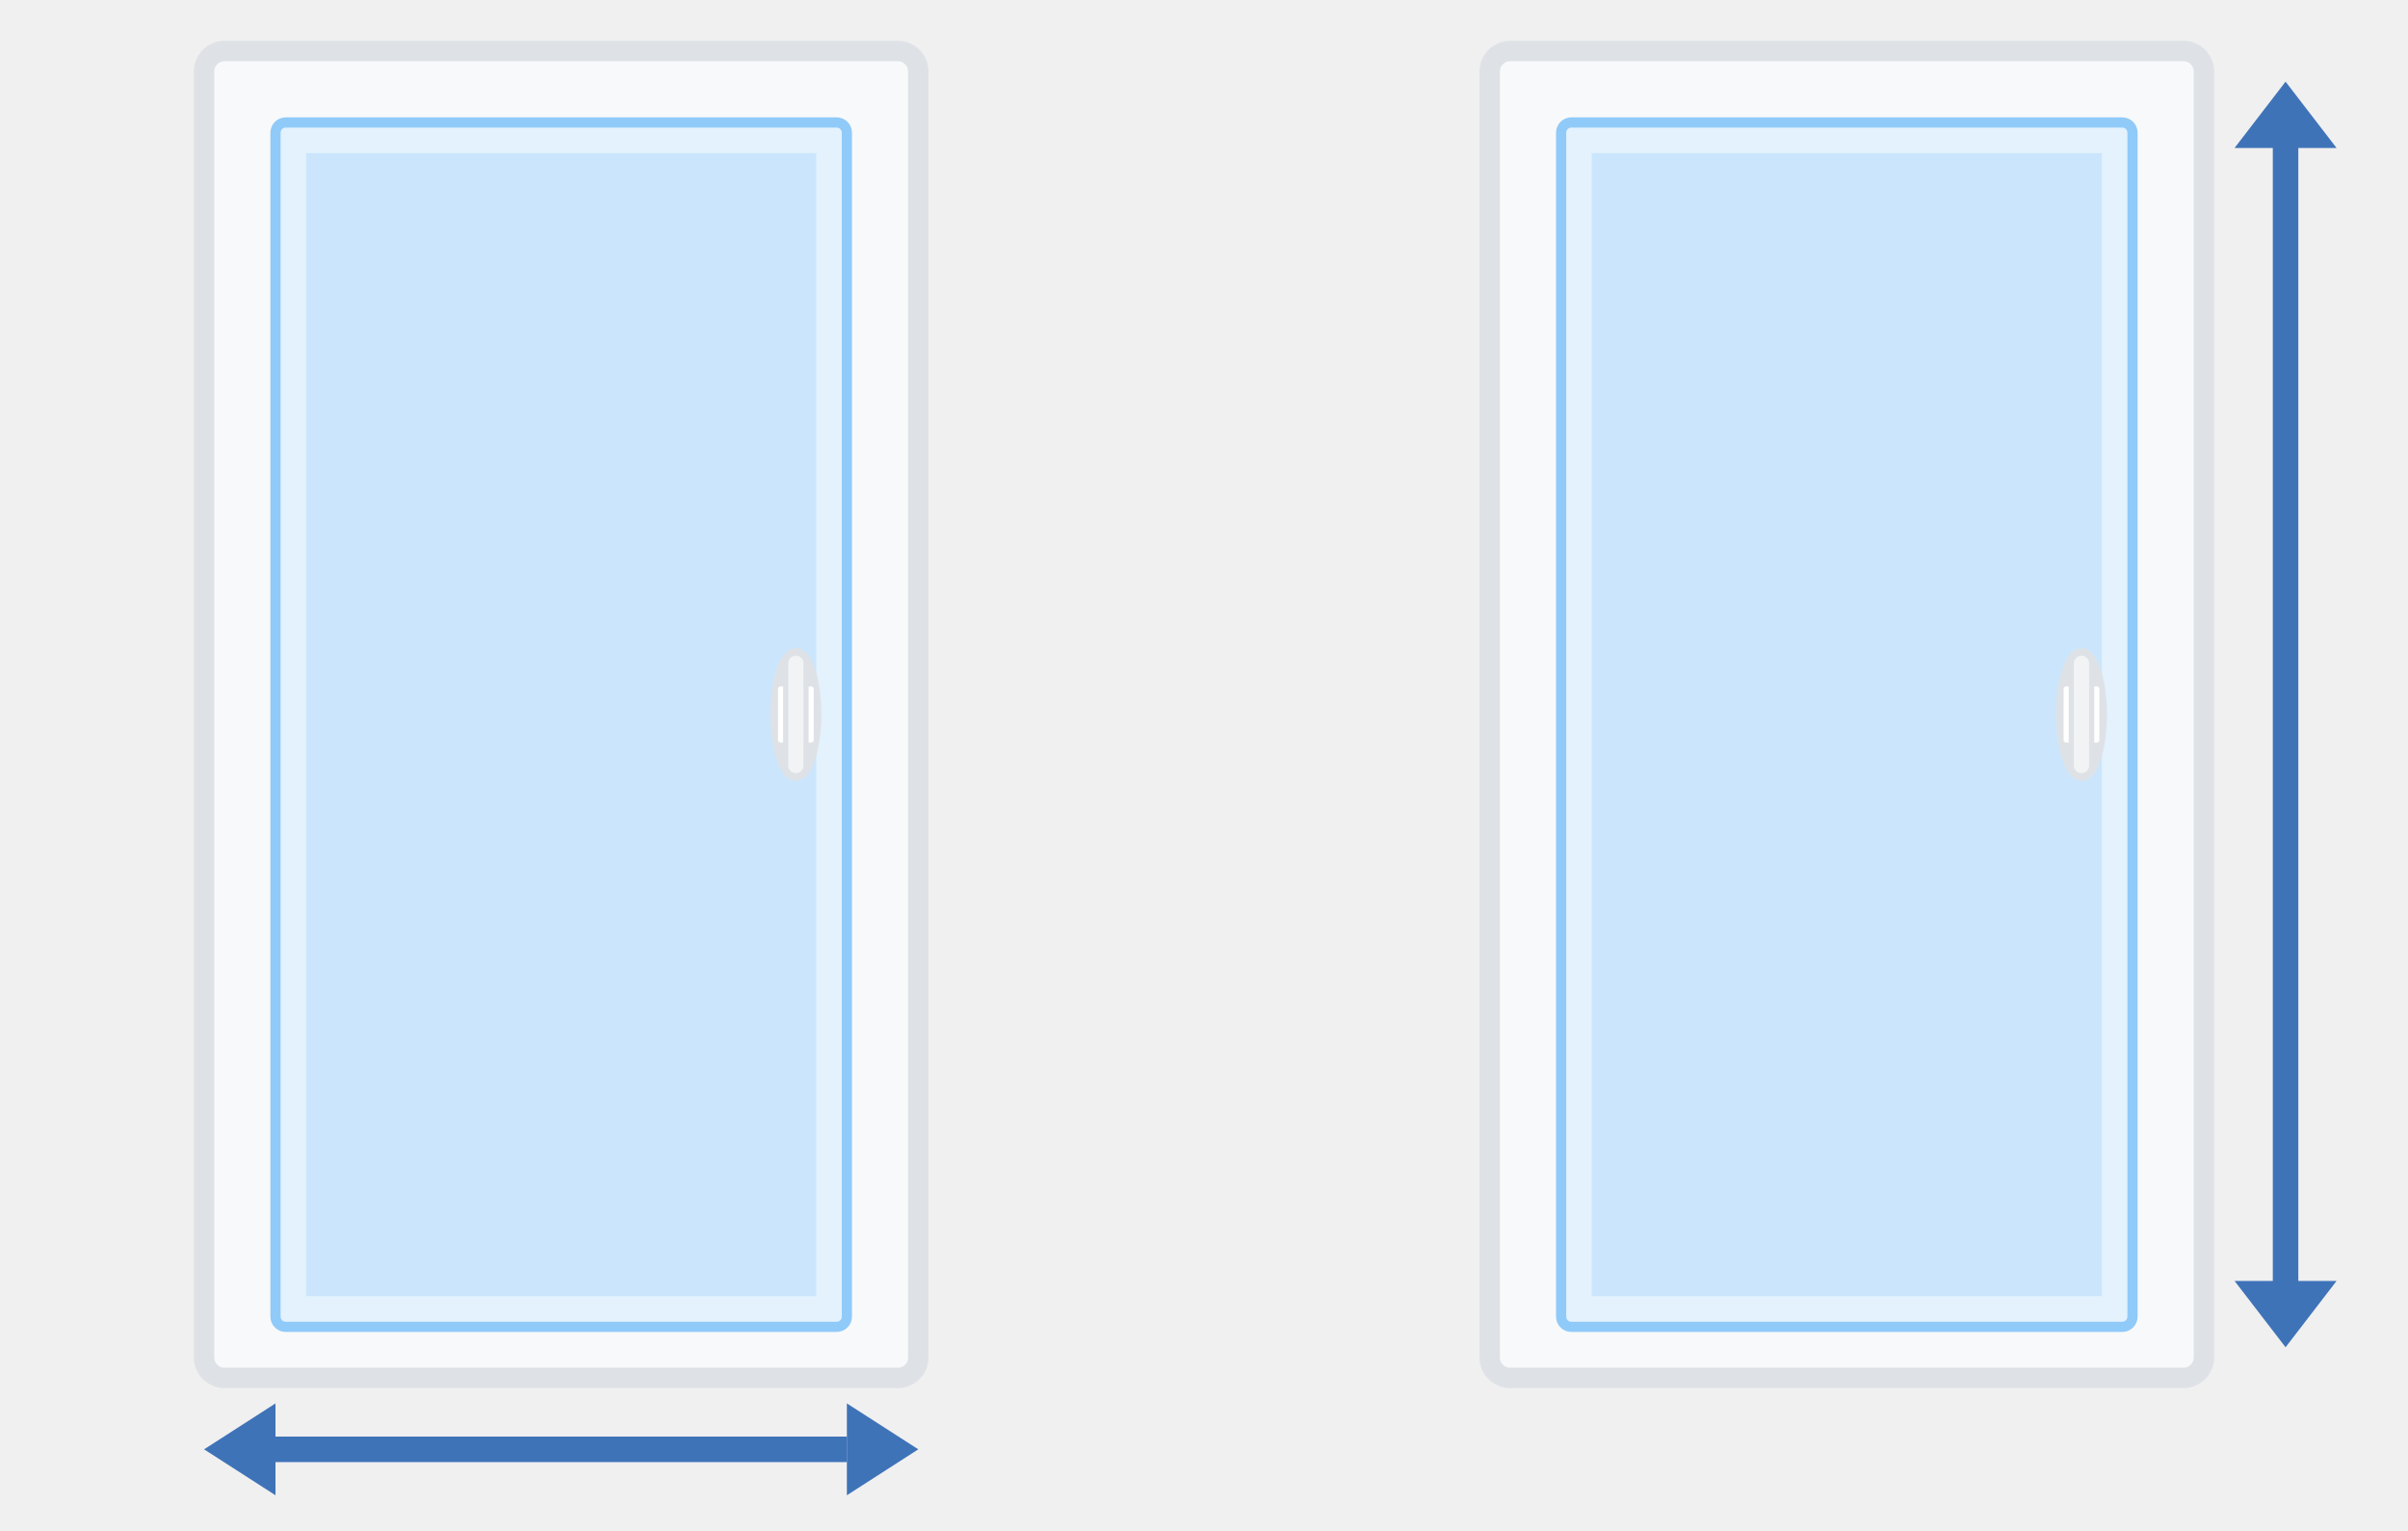
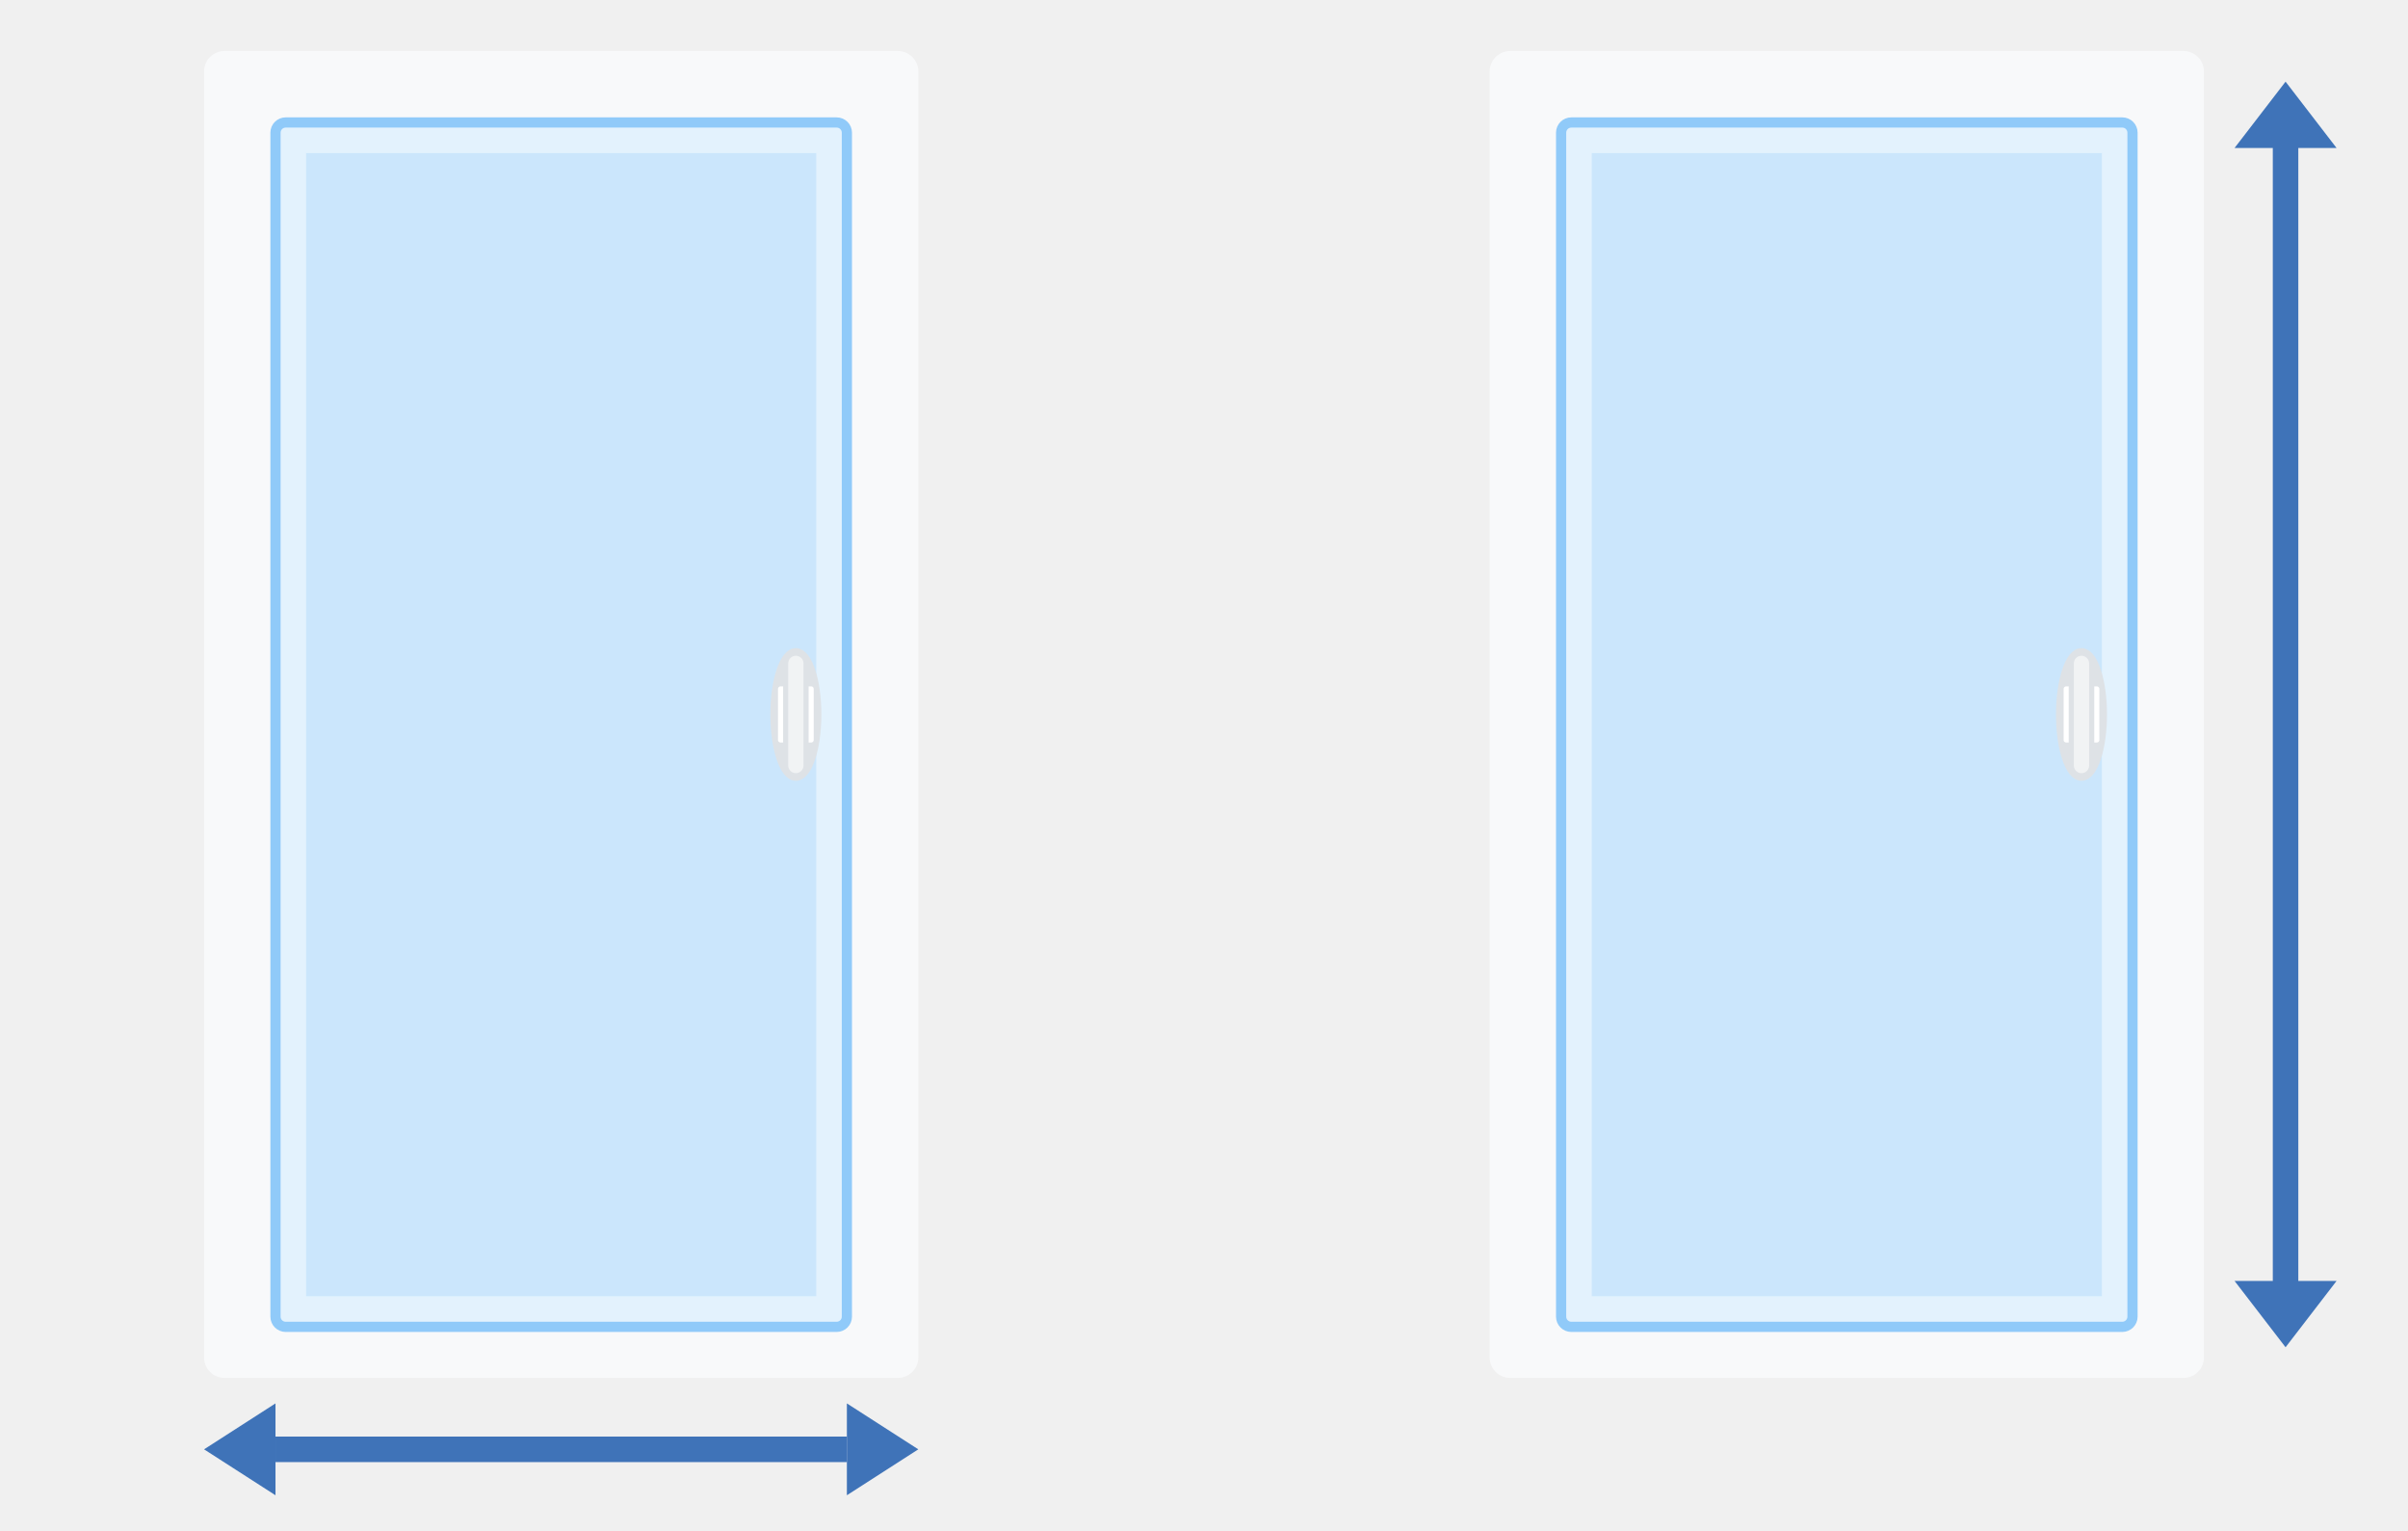
<svg xmlns="http://www.w3.org/2000/svg" width="236" height="150" viewBox="0 10 236 150" fill="none">
  <g>
-     <rect x="20" y="15" width="70" height="130" fill="#f8f9fa" stroke="#dee2e6" stroke-width="2" rx="2" />
+     <rect x="20" y="15" width="70" height="130" fill="#f8f9fa" stroke="none" rx="2" />
    <rect x="27" y="22" width="56" height="118" fill="#e3f2fd" stroke="#90caf9" stroke-width="1" rx="1" />
    <rect x="30" y="25" width="50" height="112" fill="#bbdefb" opacity="0.6" />
    <ellipse cx="78" cy="80" rx="2" ry="6" fill="#f8f9fa" stroke="#dee2e6" stroke-width="1" />
    <rect x="76" y="77" width="4" height="6" fill="#ffffff" stroke="#dee2e6" stroke-width="0.5" rx="0.5" />
    <rect x="77" y="74" width="2" height="12" fill="#f1f3f4" stroke="#dee2e6" stroke-width="0.5" rx="1" />
    <line x1="27" y1="152" x2="83" y2="152" stroke="#3f73b8" stroke-width="2.5" />
    <path d="M20 152 L27 147.5 L27 156.5 Z" fill="#3f73b8" />
    <path d="M90 152 L83 147.5 L83 156.5 Z" fill="#3f73b8" />
  </g>
  <g transform="translate(126 0)">
-     <rect x="20" y="15" width="70" height="130" fill="#f8f9fa" stroke="#dee2e6" stroke-width="2" rx="2" />
+     <rect x="20" y="15" width="70" height="130" fill="#f8f9fa" stroke="none" rx="2" />
    <rect x="27" y="22" width="56" height="118" fill="#e3f2fd" stroke="#90caf9" stroke-width="1" rx="1" />
    <rect x="30" y="25" width="50" height="112" fill="#bbdefb" opacity="0.6" />
    <ellipse cx="78" cy="80" rx="2" ry="6" fill="#f8f9fa" stroke="#dee2e6" stroke-width="1" />
    <rect x="76" y="77" width="4" height="6" fill="#ffffff" stroke="#dee2e6" stroke-width="0.5" rx="0.5" />
    <rect x="77" y="74" width="2" height="12" fill="#f1f3f4" stroke="#dee2e6" stroke-width="0.5" rx="1" />
    <line x1="98" y1="24" x2="98" y2="136" stroke="#3f73b8" stroke-width="2.5" />
    <path d="M98 18 L93 24.5 L103 24.5 Z" fill="#3f73b8" />
    <path d="M98 142 L93 135.5 L103 135.5 Z" fill="#3f73b8" />
  </g>
</svg>
